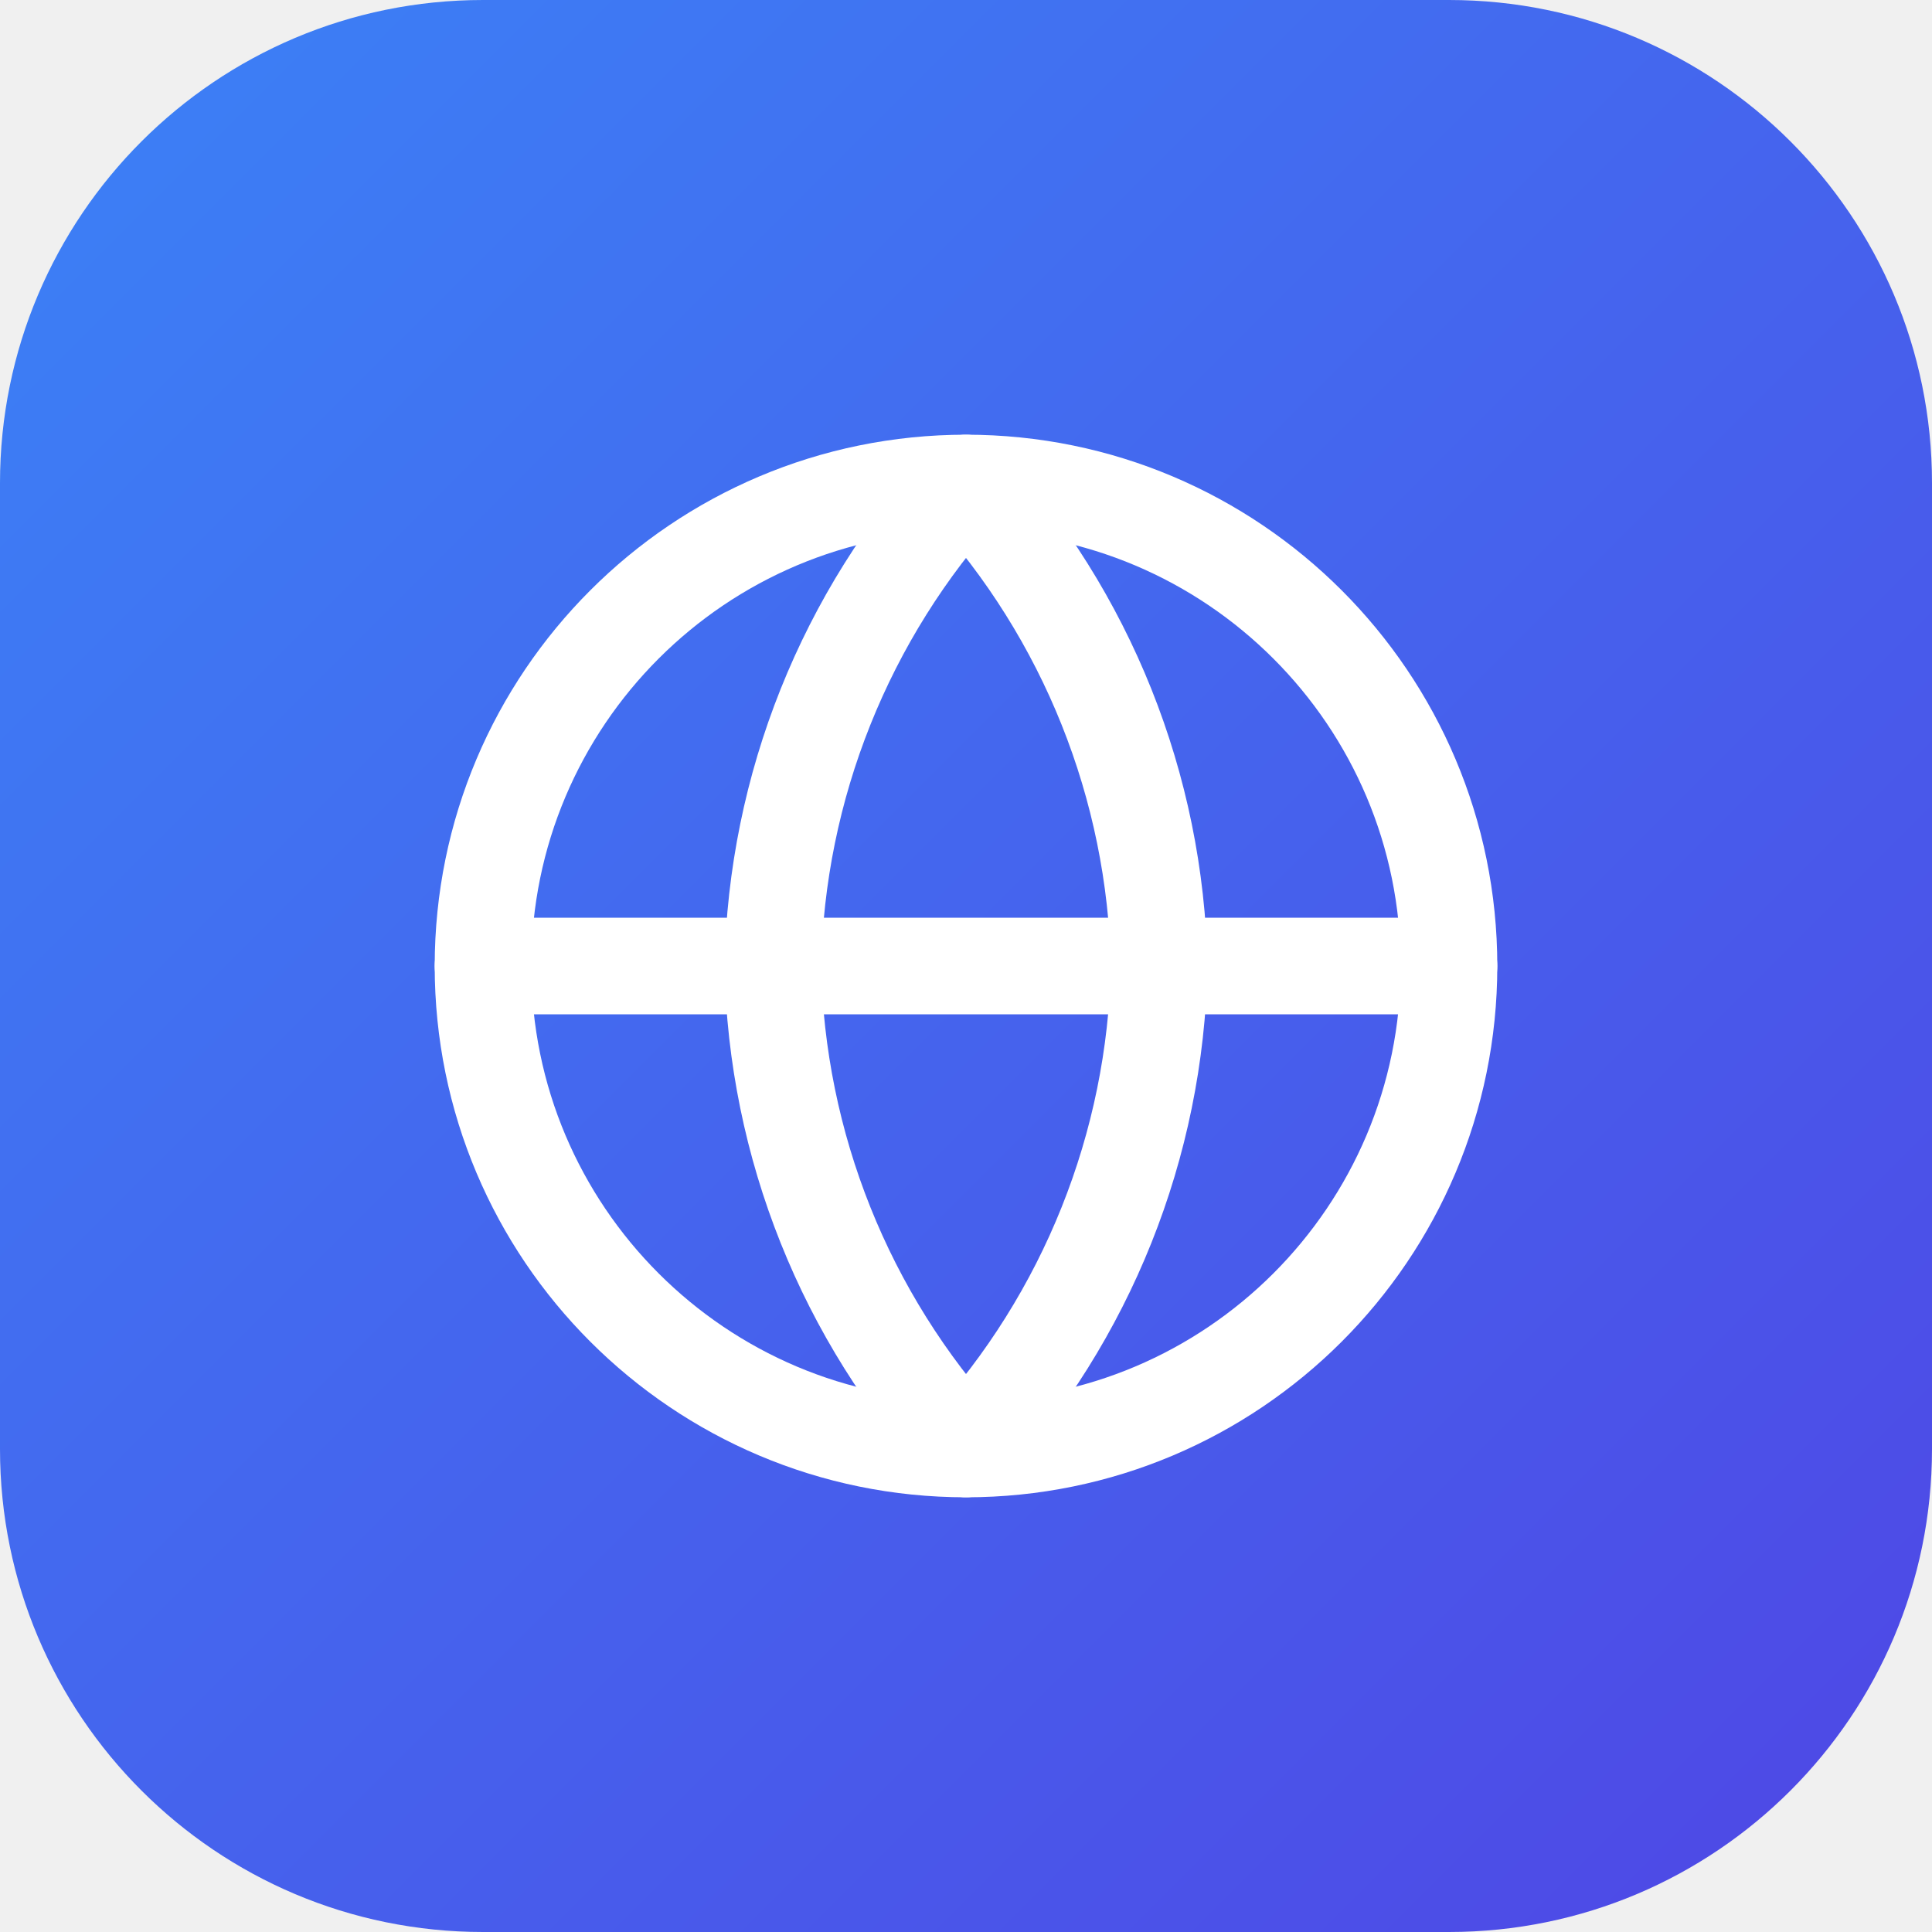
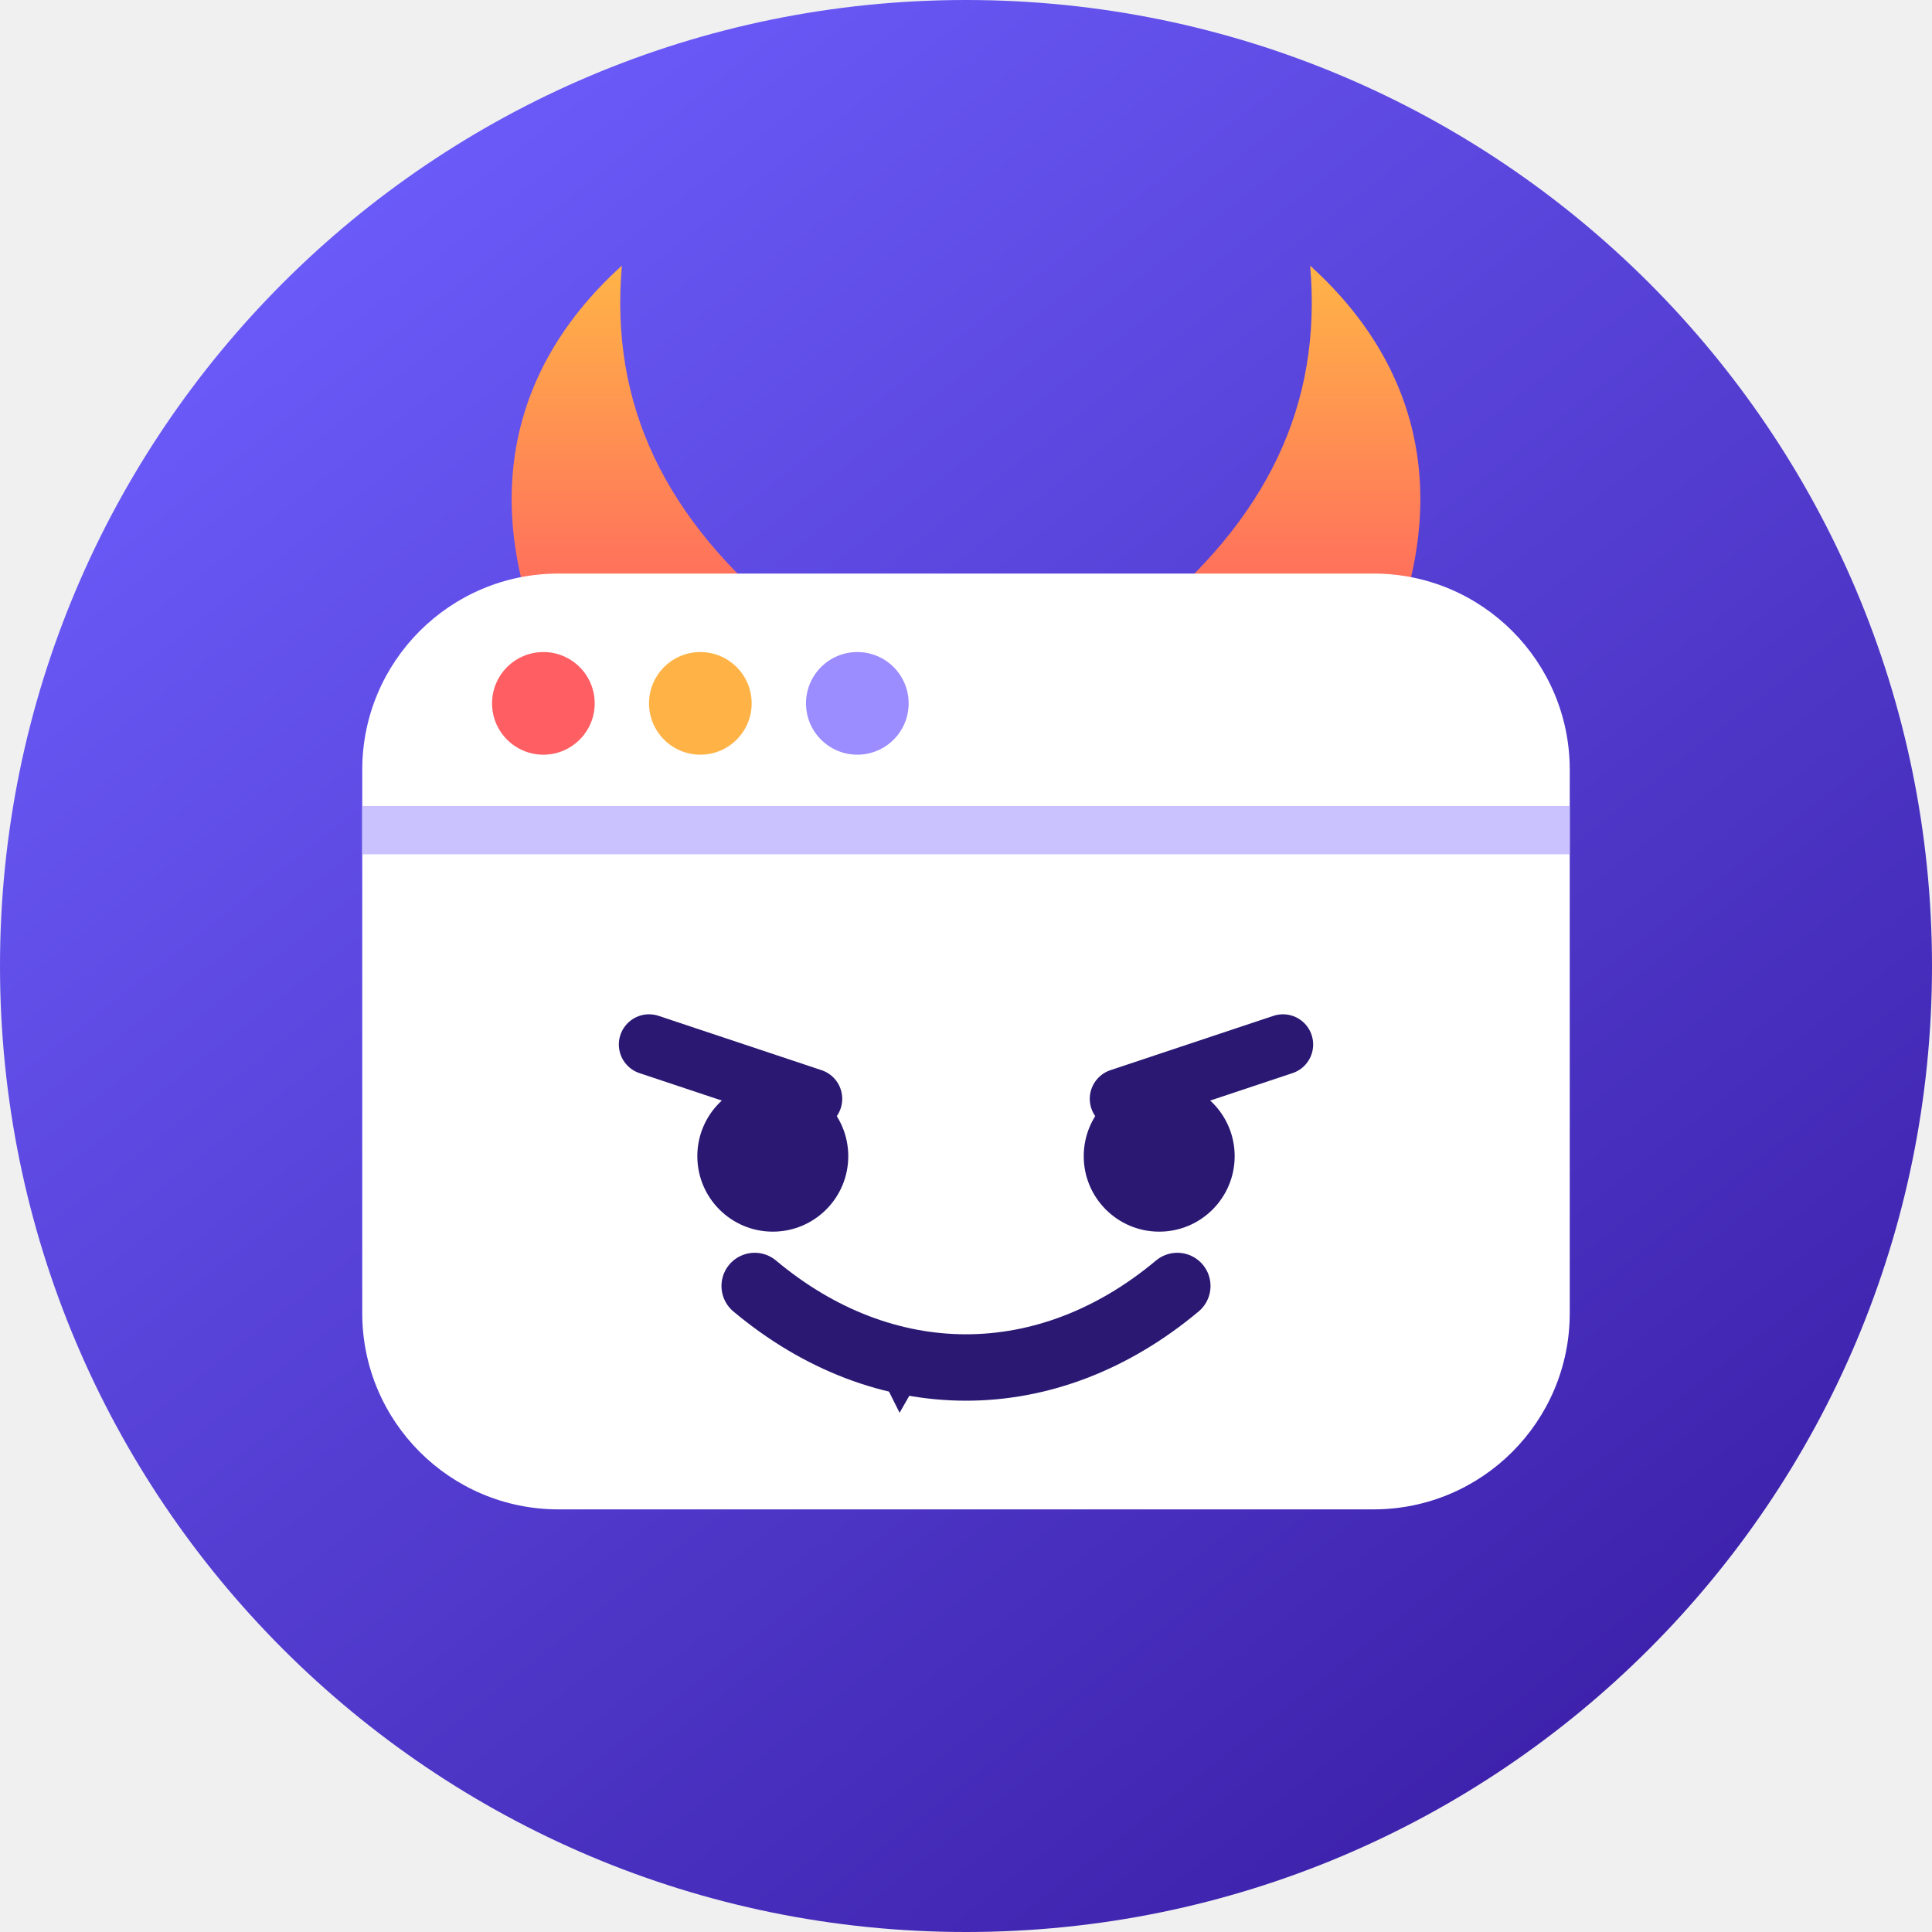
- <svg xmlns="http://www.w3.org/2000/svg" viewBox="0 0 32 32">
+ <svg xmlns="http://www.w3.org/2000/svg" viewBox="0 0 64 64">
  <defs>
-     <linearGradient id="g" x1="0" y1="0" x2="32" y2="32" gradientUnits="userSpaceOnUse">
-       <stop offset="0%" stop-color="#3b82f6" />
-       <stop offset="100%" stop-color="#4f46e5" />
+     <linearGradient id="bd-bg" x1="10" y1="4" x2="54" y2="60" gradientUnits="userSpaceOnUse">
+       <stop offset="0" stop-color="#6d5dfc" />
+       <stop offset="1" stop-color="#3b1fa8" />
+     </linearGradient>
+     <linearGradient id="bd-horn" x1="0" y1="9" x2="0" y2="22" gradientUnits="userSpaceOnUse">
+       <stop offset="0" stop-color="#ffb347" />
+       <stop offset="1" stop-color="#ff5e62" />
    </linearGradient>
  </defs>
-   <rect width="32" height="32" rx="8" fill="url(#g)" />
-   <g fill="none" stroke="#ffffff" stroke-width="2" stroke-linecap="round" stroke-linejoin="round" transform="translate(6.4, 6.4) scale(0.8)">
-     <circle cx="12" cy="12" r="10" />
-     <path d="M2 12h20M12 2a15.3 15.3 0 0 1 4 10 15.3 15.3 0 0 1-4 10 15.3 15.3 0 0 1-4-10 15.3 15.3 0 0 1 4-10z" />
-   </g>
+   <circle cx="32" cy="32" r="32" fill="url(#bd-bg)" />
+   <path d="M18.5 22.5C16 17.5 16.4 12.6 20.6 8.8c-.4 4.6 1.4 8.4 5.6 11.8z" fill="url(#bd-horn)" />
+   <path d="M45.5 22.5C48 17.5 47.6 12.6 43.4 8.8c.4 4.6-1.4 8.4-5.6 11.8z" fill="url(#bd-horn)" />
+   <rect x="12" y="19" width="40" height="31" rx="6.5" fill="#ffffff" />
+   <path d="M12 27.5h40" stroke="#c9c2ff" stroke-width="1.6" />
+   <circle cx="18" cy="23.3" r="1.7" fill="#ff5e62" />
+   <circle cx="23.2" cy="23.3" r="1.7" fill="#ffb347" />
+   <circle cx="28.4" cy="23.3" r="1.7" fill="#9b8cff" />
+   <path d="M21.5 34.6l5.4 1.8M42.5 34.6l-5.4 1.8" stroke="#2a1873" stroke-width="2" stroke-linecap="round" />
+   <circle cx="25.6" cy="38.3" r="2.5" fill="#2a1873" />
+   <circle cx="38.4" cy="38.3" r="2.5" fill="#2a1873" />
+   <path d="M25 42.6c4.3 3.6 9.7 3.6 14 0" fill="none" stroke="#2a1873" stroke-width="2.2" stroke-linecap="round" />
+   <path d="M28.6 44.4l1.2 2.4 1.2-2.1z" fill="#2a1873" />
</svg>
